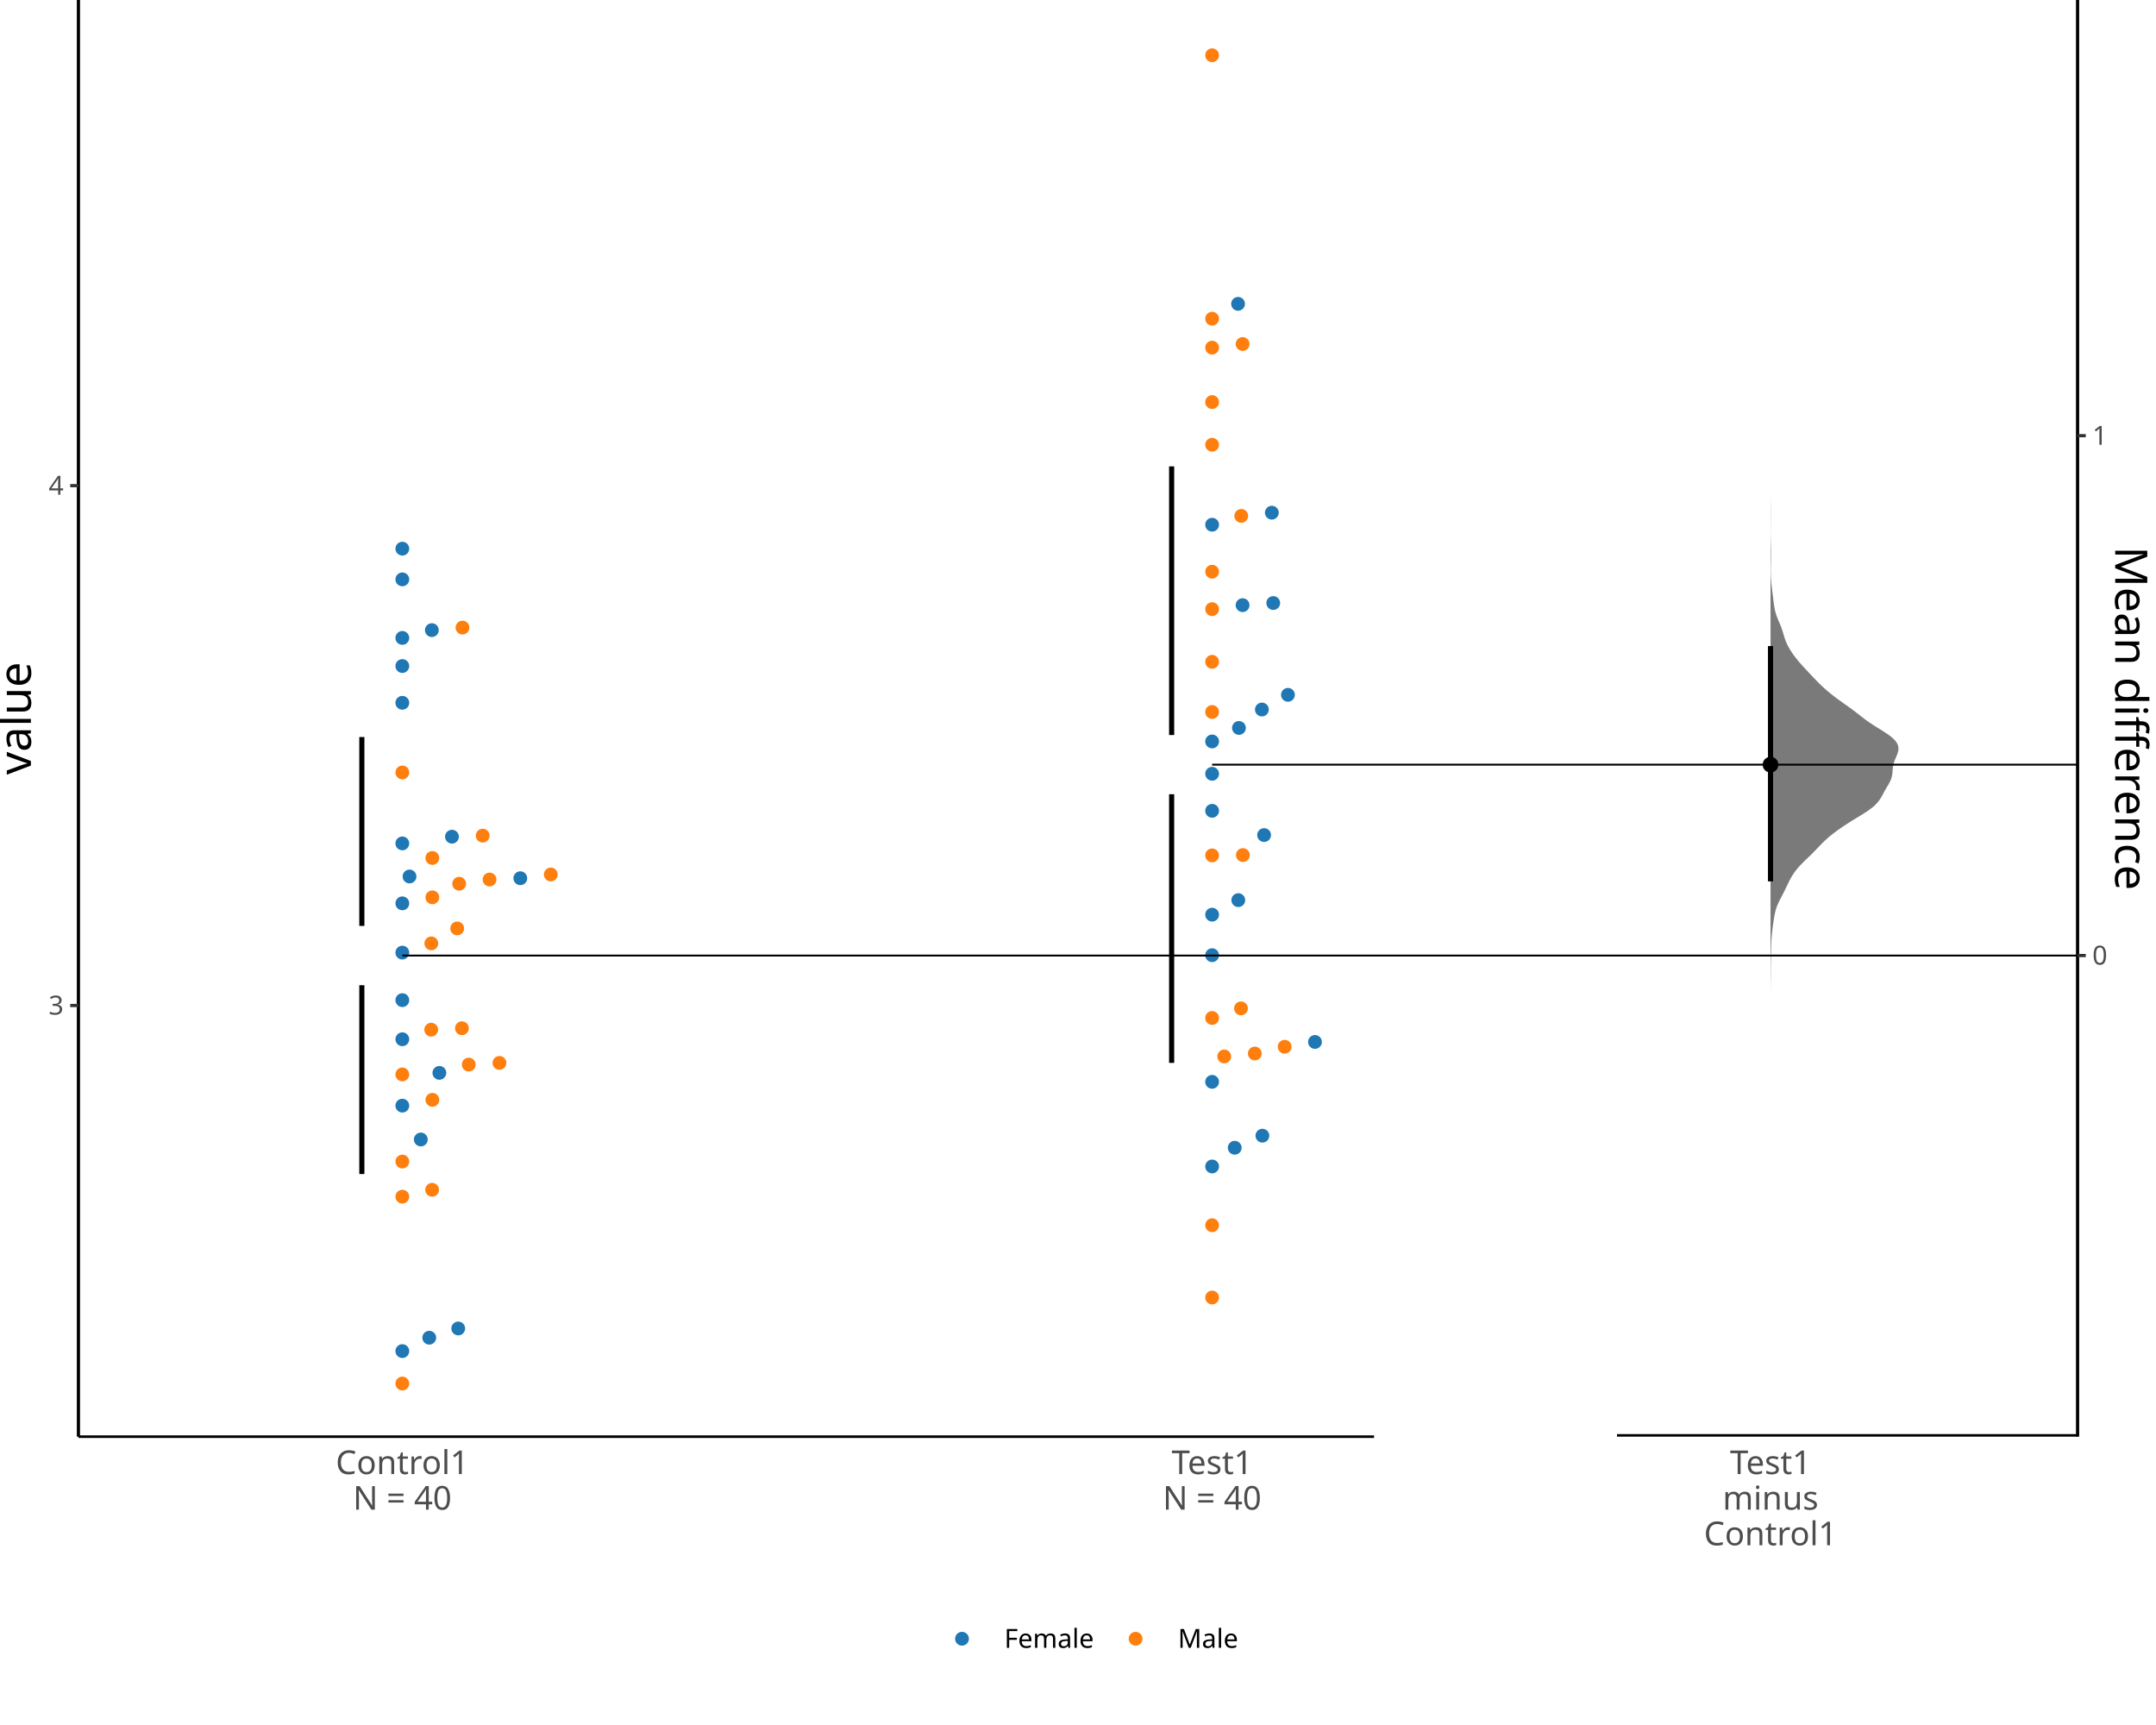
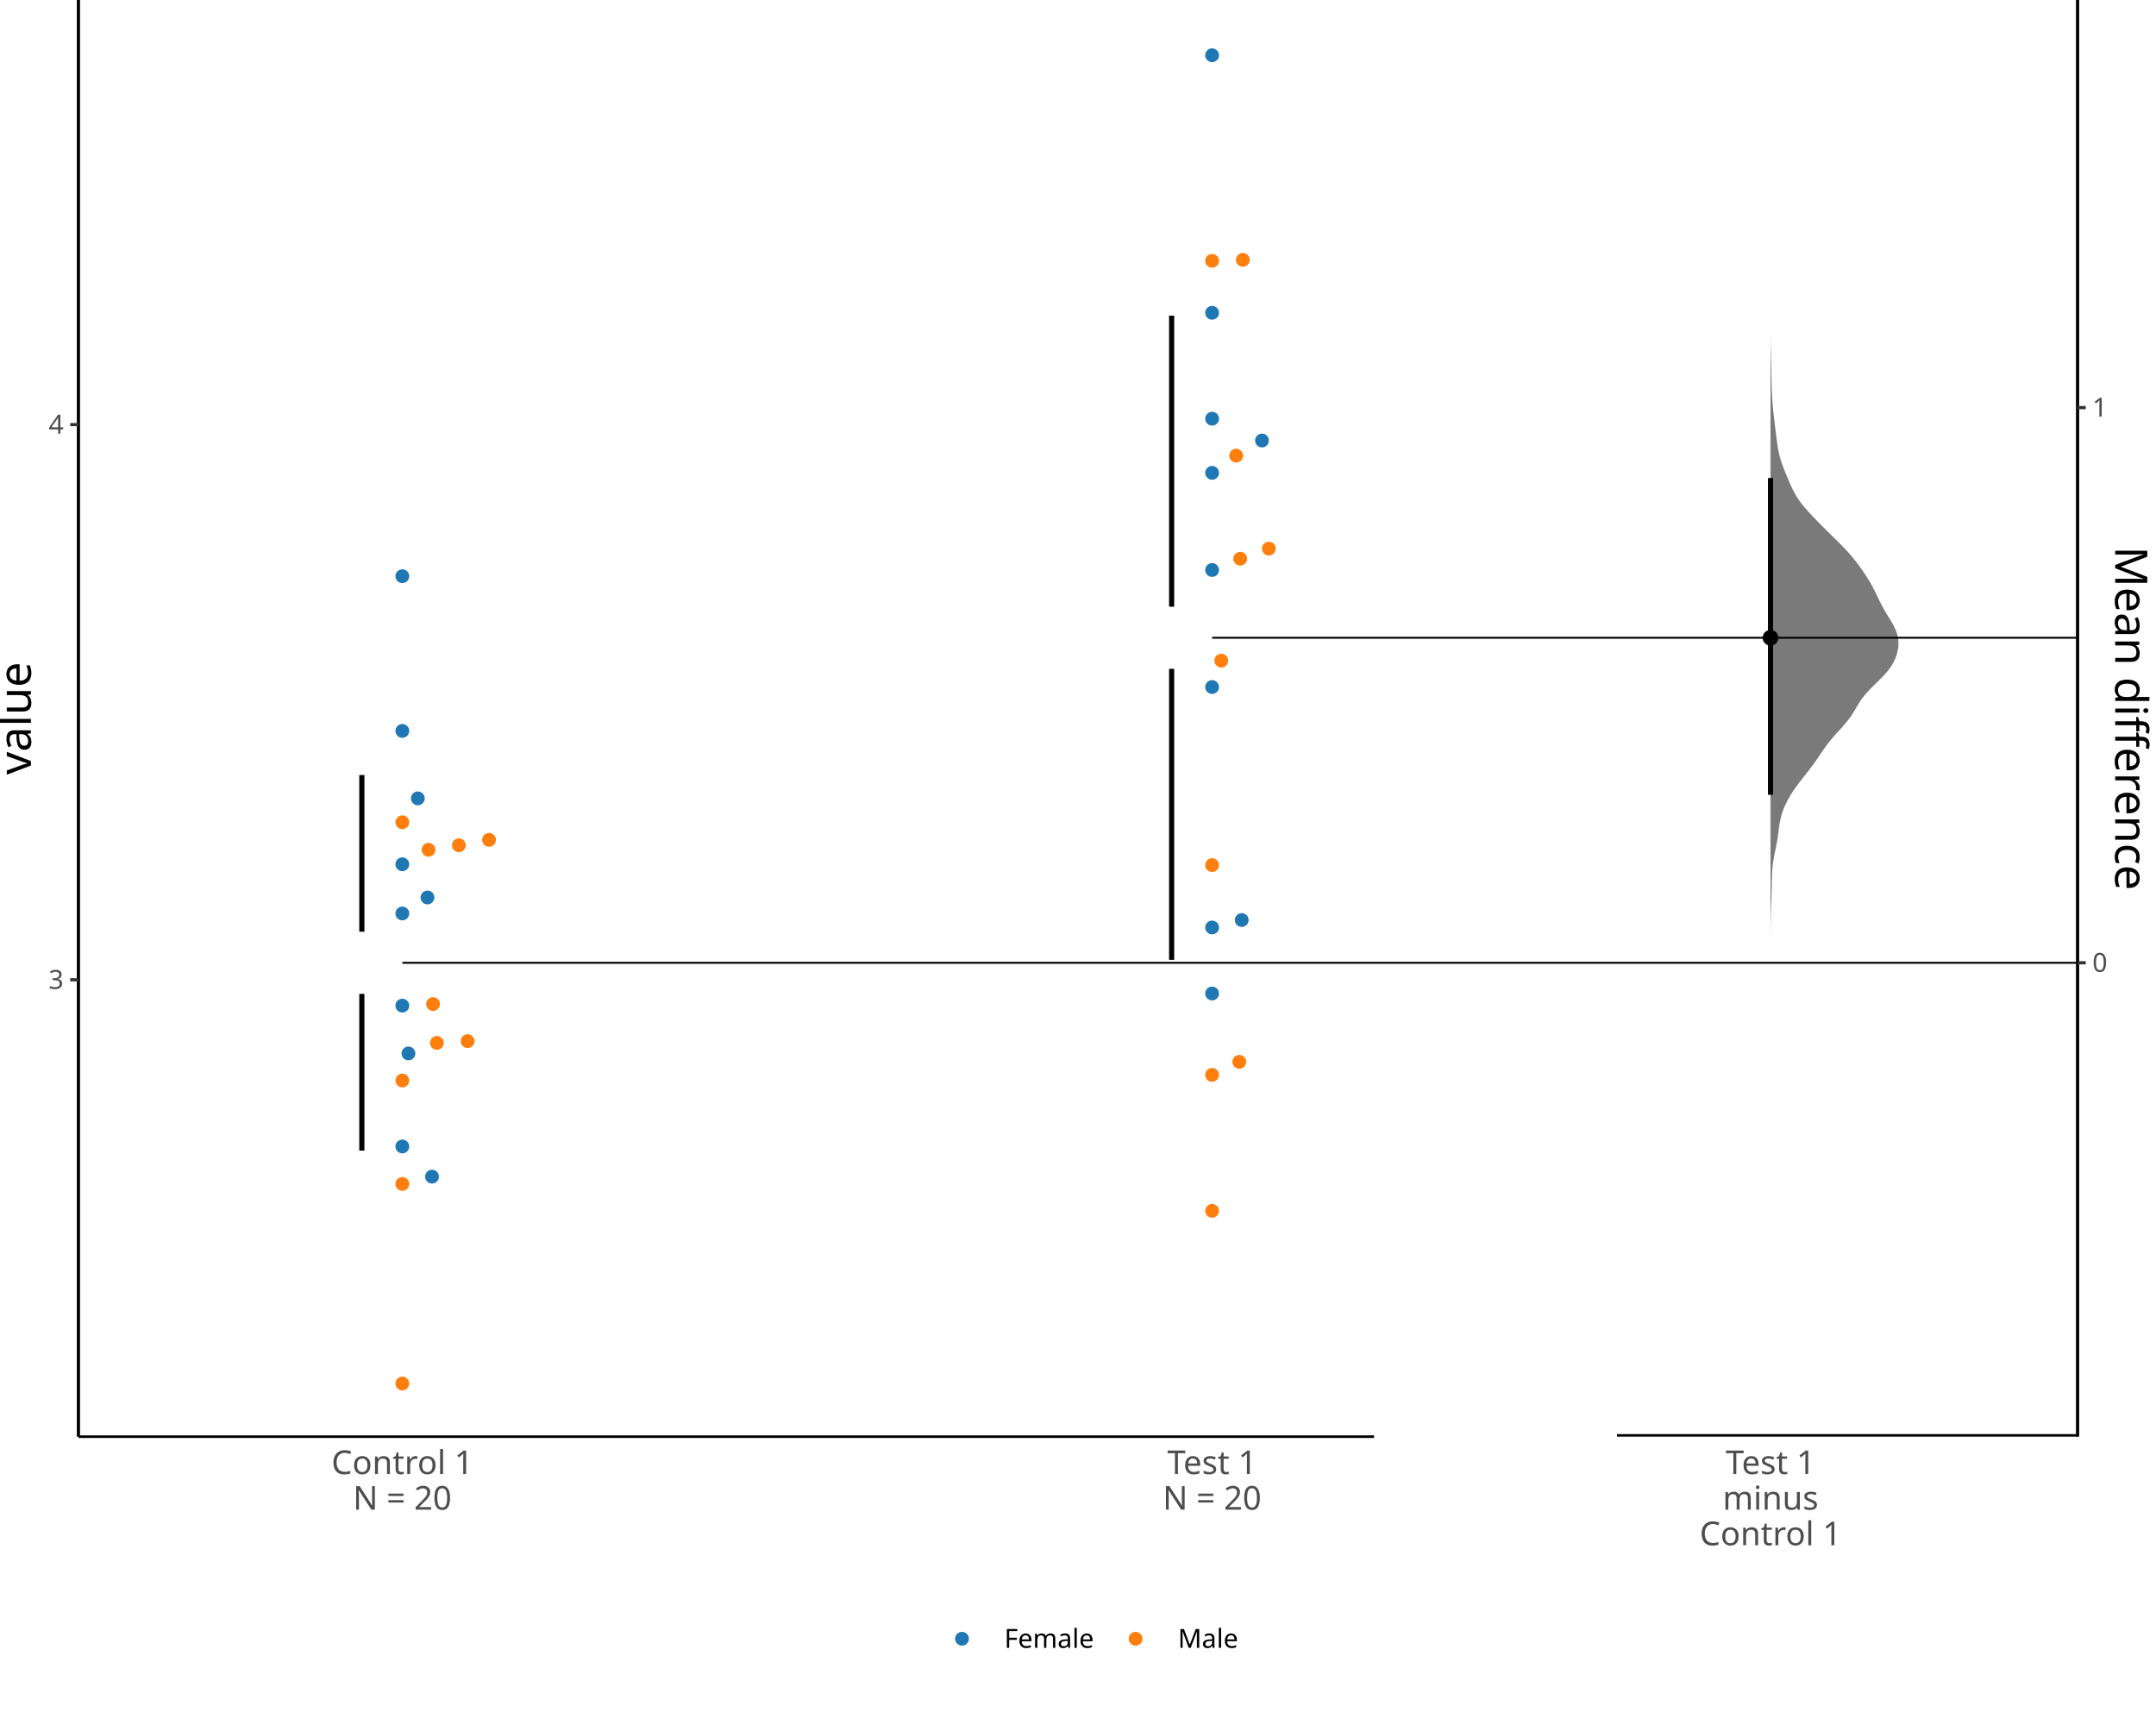
<svg xmlns="http://www.w3.org/2000/svg" class="svglite" data-engine-version="2.0" width="720.00pt" height="576.00pt" viewBox="0 0 720.00 576.00">
  <defs>
    <style type="text/css">
    .svglite line, .svglite polyline, .svglite polygon, .svglite path, .svglite rect, .svglite circle {
      fill: none;
      stroke: #000000;
      stroke-linecap: round;
      stroke-linejoin: round;
      stroke-miterlimit: 10.00;
    }
  </style>
  </defs>
  <rect width="100%" height="100%" style="stroke: none; fill: #FFFFFF;" />
  <defs>
    <clipPath id="cpMC4wMHw3MjAuMDB8MC4wMHw1NzYuMDA=">
      <rect x="0.00" y="0.00" width="720.00" height="576.00" />
    </clipPath>
  </defs>
  <g clip-path="url(#cpMC4wMHw3MjAuMDB8MC4wMHw1NzYuMDA=)">
</g>
  <defs>
    <clipPath id="cpMC4wMHw3MjAuMDB8MC4wMHw1MTguNDA=">
      <rect x="0.00" y="0.00" width="720.00" height="518.40" />
    </clipPath>
  </defs>
  <g clip-path="url(#cpMC4wMHw3MjAuMDB8MC4wMHw1MTguNDA=)">
</g>
  <g clip-path="url(#cpMC4wMHw3MjAuMDB8MC4wMHw1NzYuMDA=)">
</g>
  <defs>
    <clipPath id="cpMC4wMHw1NDAuMDB8MC4wMHw1MTguNDA=">
      <rect x="0.00" y="0.00" width="540.00" height="518.40" />
    </clipPath>
  </defs>
  <g clip-path="url(#cpMC4wMHw1NDAuMDB8MC4wMHw1MTguNDA=)">
    <rect x="-0" y="-0" width="540.00" height="518.40" style="stroke-width: 1.07; stroke: #FFFFFF; fill: #FFFFFF;" />
  </g>
  <g clip-path="url(#cpMC4wMHw3MjAuMDB8MC4wMHw1NzYuMDA=)">
    <rect x="26.19" y="-0" width="513.81" height="479.72" style="stroke-width: 1.07; stroke: none; fill: #FFFFFF;" />
-     <circle cx="153.34" cy="295.09" r="1.95" style="stroke-width: 0.71; stroke: #FF7F0E; fill: #FF7F0E;" />
-     <circle cx="144.38" cy="286.49" r="1.95" style="stroke-width: 0.71; stroke: #FF7F0E; fill: #FF7F0E;" />
-     <circle cx="154.26" cy="343.34" r="1.95" style="stroke-width: 0.71; stroke: #FF7F0E; fill: #FF7F0E;" />
-     <circle cx="144.40" cy="367.24" r="1.95" style="stroke-width: 0.71; stroke: #FF7F0E; fill: #FF7F0E;" />
-     <circle cx="163.49" cy="293.68" r="1.95" style="stroke-width: 0.71; stroke: #FF7F0E; fill: #FF7F0E;" />
+     <circle cx="143.11" cy="283.75" r="1.95" style="stroke-width: 0.71; stroke: #FF7F0E; fill: #FF7F0E;" />
+     <circle cx="134.36" cy="274.56" r="1.95" style="stroke-width: 0.71; stroke: #FF7F0E; fill: #FF7F0E;" />
+     <circle cx="144.62" cy="335.27" r="1.95" style="stroke-width: 0.71; stroke: #FF7F0E; fill: #FF7F0E;" />
+     <circle cx="134.36" cy="360.80" r="1.95" style="stroke-width: 0.71; stroke: #FF7F0E; fill: #FF7F0E;" />
+     <circle cx="153.24" cy="282.24" r="1.95" style="stroke-width: 0.71; stroke: #FF7F0E; fill: #FF7F0E;" />
    <circle cx="134.36" cy="461.98" r="1.95" style="stroke-width: 0.71; stroke: #FF7F0E; fill: #FF7F0E;" />
-     <circle cx="183.94" cy="292.00" r="1.95" style="stroke-width: 0.71; stroke: #FF7F0E; fill: #FF7F0E;" />
-     <circle cx="166.79" cy="354.92" r="1.95" style="stroke-width: 0.71; stroke: #FF7F0E; fill: #FF7F0E;" />
-     <circle cx="156.53" cy="355.48" r="1.95" style="stroke-width: 0.71; stroke: #FF7F0E; fill: #FF7F0E;" />
-     <circle cx="134.36" cy="399.58" r="1.95" style="stroke-width: 0.71; stroke: #FF7F0E; fill: #FF7F0E;" />
-     <circle cx="144.00" cy="343.82" r="1.95" style="stroke-width: 0.71; stroke: #FF7F0E; fill: #FF7F0E;" />
-     <circle cx="154.45" cy="209.56" r="1.95" style="stroke-width: 0.71; stroke: #FF7F0E; fill: #FF7F0E;" />
-     <circle cx="152.68" cy="310.01" r="1.95" style="stroke-width: 0.71; stroke: #FF7F0E; fill: #FF7F0E;" />
-     <circle cx="144.39" cy="299.63" r="1.95" style="stroke-width: 0.71; stroke: #FF7F0E; fill: #FF7F0E;" />
-     <circle cx="134.36" cy="387.86" r="1.95" style="stroke-width: 0.71; stroke: #FF7F0E; fill: #FF7F0E;" />
-     <circle cx="161.20" cy="279.03" r="1.95" style="stroke-width: 0.71; stroke: #FF7F0E; fill: #FF7F0E;" />
-     <circle cx="144.31" cy="397.29" r="1.95" style="stroke-width: 0.71; stroke: #FF7F0E; fill: #FF7F0E;" />
-     <circle cx="134.36" cy="358.77" r="1.95" style="stroke-width: 0.71; stroke: #FF7F0E; fill: #FF7F0E;" />
-     <circle cx="134.36" cy="257.93" r="1.95" style="stroke-width: 0.71; stroke: #FF7F0E; fill: #FF7F0E;" />
-     <circle cx="144.04" cy="315.01" r="1.95" style="stroke-width: 0.71; stroke: #FF7F0E; fill: #FF7F0E;" />
-     <circle cx="134.36" cy="281.62" r="1.95" style="stroke-width: 0.71; stroke: #1F77B4; fill: #1F77B4;" />
-     <circle cx="134.36" cy="234.67" r="1.95" style="stroke-width: 0.71; stroke: #1F77B4; fill: #1F77B4;" />
-     <circle cx="140.53" cy="380.49" r="1.95" style="stroke-width: 0.71; stroke: #1F77B4; fill: #1F77B4;" />
-     <circle cx="153.03" cy="443.59" r="1.95" style="stroke-width: 0.71; stroke: #1F77B4; fill: #1F77B4;" />
-     <circle cx="143.35" cy="446.68" r="1.95" style="stroke-width: 0.71; stroke: #1F77B4; fill: #1F77B4;" />
-     <circle cx="144.22" cy="210.41" r="1.95" style="stroke-width: 0.71; stroke: #1F77B4; fill: #1F77B4;" />
-     <circle cx="134.36" cy="369.19" r="1.95" style="stroke-width: 0.71; stroke: #1F77B4; fill: #1F77B4;" />
-     <circle cx="136.76" cy="292.67" r="1.95" style="stroke-width: 0.71; stroke: #1F77B4; fill: #1F77B4;" />
-     <circle cx="173.76" cy="293.25" r="1.95" style="stroke-width: 0.71; stroke: #1F77B4; fill: #1F77B4;" />
-     <circle cx="134.36" cy="347.02" r="1.95" style="stroke-width: 0.71; stroke: #1F77B4; fill: #1F77B4;" />
-     <circle cx="150.93" cy="279.38" r="1.95" style="stroke-width: 0.71; stroke: #1F77B4; fill: #1F77B4;" />
-     <circle cx="134.36" cy="183.21" r="1.95" style="stroke-width: 0.71; stroke: #1F77B4; fill: #1F77B4;" />
-     <circle cx="134.36" cy="193.46" r="1.95" style="stroke-width: 0.71; stroke: #1F77B4; fill: #1F77B4;" />
-     <circle cx="134.36" cy="222.40" r="1.95" style="stroke-width: 0.71; stroke: #1F77B4; fill: #1F77B4;" />
-     <circle cx="134.36" cy="318.09" r="1.95" style="stroke-width: 0.71; stroke: #1F77B4; fill: #1F77B4;" />
-     <circle cx="134.36" cy="301.64" r="1.95" style="stroke-width: 0.71; stroke: #1F77B4; fill: #1F77B4;" />
-     <circle cx="146.73" cy="358.25" r="1.95" style="stroke-width: 0.71; stroke: #1F77B4; fill: #1F77B4;" />
-     <circle cx="134.36" cy="451.15" r="1.95" style="stroke-width: 0.71; stroke: #1F77B4; fill: #1F77B4;" />
-     <circle cx="134.36" cy="213.01" r="1.95" style="stroke-width: 0.71; stroke: #1F77B4; fill: #1F77B4;" />
-     <circle cx="134.36" cy="333.96" r="1.95" style="stroke-width: 0.71; stroke: #1F77B4; fill: #1F77B4;" />
-     <circle cx="414.97" cy="114.87" r="1.95" style="stroke-width: 0.71; stroke: #FF7F0E; fill: #FF7F0E;" />
-     <circle cx="404.79" cy="134.26" r="1.95" style="stroke-width: 0.71; stroke: #FF7F0E; fill: #FF7F0E;" />
-     <circle cx="404.79" cy="220.99" r="1.95" style="stroke-width: 0.71; stroke: #FF7F0E; fill: #FF7F0E;" />
-     <circle cx="404.79" cy="116.08" r="1.95" style="stroke-width: 0.71; stroke: #FF7F0E; fill: #FF7F0E;" />
-     <circle cx="415.06" cy="285.52" r="1.95" style="stroke-width: 0.71; stroke: #FF7F0E; fill: #FF7F0E;" />
-     <circle cx="429.02" cy="349.53" r="1.95" style="stroke-width: 0.71; stroke: #FF7F0E; fill: #FF7F0E;" />
-     <circle cx="404.79" cy="409.12" r="1.95" style="stroke-width: 0.71; stroke: #FF7F0E; fill: #FF7F0E;" />
-     <circle cx="404.79" cy="148.51" r="1.95" style="stroke-width: 0.71; stroke: #FF7F0E; fill: #FF7F0E;" />
-     <circle cx="404.79" cy="433.26" r="1.95" style="stroke-width: 0.71; stroke: #FF7F0E; fill: #FF7F0E;" />
-     <circle cx="408.84" cy="352.76" r="1.95" style="stroke-width: 0.71; stroke: #FF7F0E; fill: #FF7F0E;" />
-     <circle cx="404.79" cy="106.42" r="1.95" style="stroke-width: 0.71; stroke: #FF7F0E; fill: #FF7F0E;" />
-     <circle cx="414.52" cy="172.26" r="1.95" style="stroke-width: 0.71; stroke: #FF7F0E; fill: #FF7F0E;" />
-     <circle cx="404.79" cy="203.40" r="1.95" style="stroke-width: 0.71; stroke: #FF7F0E; fill: #FF7F0E;" />
-     <circle cx="419.05" cy="351.78" r="1.95" style="stroke-width: 0.71; stroke: #FF7F0E; fill: #FF7F0E;" />
-     <circle cx="404.79" cy="18.45" r="1.95" style="stroke-width: 0.71; stroke: #FF7F0E; fill: #FF7F0E;" />
-     <circle cx="404.79" cy="339.91" r="1.95" style="stroke-width: 0.71; stroke: #FF7F0E; fill: #FF7F0E;" />
-     <circle cx="414.43" cy="336.71" r="1.95" style="stroke-width: 0.71; stroke: #FF7F0E; fill: #FF7F0E;" />
-     <circle cx="404.79" cy="190.90" r="1.95" style="stroke-width: 0.71; stroke: #FF7F0E; fill: #FF7F0E;" />
-     <circle cx="404.79" cy="237.74" r="1.95" style="stroke-width: 0.71; stroke: #FF7F0E; fill: #FF7F0E;" />
-     <circle cx="404.79" cy="285.63" r="1.95" style="stroke-width: 0.71; stroke: #FF7F0E; fill: #FF7F0E;" />
-     <circle cx="439.14" cy="347.92" r="1.95" style="stroke-width: 0.71; stroke: #1F77B4; fill: #1F77B4;" />
-     <circle cx="404.79" cy="361.24" r="1.95" style="stroke-width: 0.71; stroke: #1F77B4; fill: #1F77B4;" />
-     <circle cx="413.53" cy="300.57" r="1.95" style="stroke-width: 0.71; stroke: #1F77B4; fill: #1F77B4;" />
-     <circle cx="421.58" cy="379.22" r="1.95" style="stroke-width: 0.71; stroke: #1F77B4; fill: #1F77B4;" />
-     <circle cx="404.79" cy="247.58" r="1.95" style="stroke-width: 0.71; stroke: #1F77B4; fill: #1F77B4;" />
-     <circle cx="414.96" cy="202.07" r="1.95" style="stroke-width: 0.71; stroke: #1F77B4; fill: #1F77B4;" />
-     <circle cx="412.34" cy="383.25" r="1.95" style="stroke-width: 0.71; stroke: #1F77B4; fill: #1F77B4;" />
-     <circle cx="404.79" cy="175.21" r="1.95" style="stroke-width: 0.71; stroke: #1F77B4; fill: #1F77B4;" />
-     <circle cx="424.73" cy="171.19" r="1.95" style="stroke-width: 0.71; stroke: #1F77B4; fill: #1F77B4;" />
-     <circle cx="421.41" cy="236.92" r="1.95" style="stroke-width: 0.71; stroke: #1F77B4; fill: #1F77B4;" />
-     <circle cx="404.79" cy="389.50" r="1.95" style="stroke-width: 0.71; stroke: #1F77B4; fill: #1F77B4;" />
-     <circle cx="425.20" cy="201.36" r="1.95" style="stroke-width: 0.71; stroke: #1F77B4; fill: #1F77B4;" />
-     <circle cx="430.11" cy="232.01" r="1.95" style="stroke-width: 0.71; stroke: #1F77B4; fill: #1F77B4;" />
-     <circle cx="404.79" cy="318.95" r="1.95" style="stroke-width: 0.71; stroke: #1F77B4; fill: #1F77B4;" />
-     <circle cx="404.79" cy="258.38" r="1.95" style="stroke-width: 0.71; stroke: #1F77B4; fill: #1F77B4;" />
-     <circle cx="404.79" cy="270.74" r="1.95" style="stroke-width: 0.71; stroke: #1F77B4; fill: #1F77B4;" />
-     <circle cx="413.45" cy="101.46" r="1.95" style="stroke-width: 0.71; stroke: #1F77B4; fill: #1F77B4;" />
-     <circle cx="422.15" cy="278.84" r="1.95" style="stroke-width: 0.71; stroke: #1F77B4; fill: #1F77B4;" />
-     <circle cx="413.75" cy="243.07" r="1.95" style="stroke-width: 0.71; stroke: #1F77B4; fill: #1F77B4;" />
-     <circle cx="404.79" cy="305.42" r="1.95" style="stroke-width: 0.71; stroke: #1F77B4; fill: #1F77B4;" />
-     <line x1="134.36" y1="319.07" x2="540.00" y2="319.07" style="stroke-width: 0.64; stroke-linecap: butt;" />
-     <line x1="404.79" y1="255.33" x2="540.00" y2="255.33" style="stroke-width: 0.64; stroke-linecap: butt;" />
-     <line x1="120.84" y1="329.82" x2="120.84" y2="391.17" style="stroke-width: 1.71; stroke-linecap: square;" />
-     <line x1="391.27" y1="266.07" x2="391.27" y2="354.06" style="stroke-width: 1.71; stroke-linecap: square;" />
-     <line x1="120.84" y1="308.32" x2="120.84" y2="246.97" style="stroke-width: 1.71; stroke-linecap: square;" />
-     <line x1="391.27" y1="244.58" x2="391.27" y2="156.59" style="stroke-width: 1.71; stroke-linecap: square;" />
+     <circle cx="163.32" cy="280.44" r="1.95" style="stroke-width: 0.71; stroke: #FF7F0E; fill: #FF7F0E;" />
+     <circle cx="156.16" cy="347.65" r="1.95" style="stroke-width: 0.71; stroke: #FF7F0E; fill: #FF7F0E;" />
+     <circle cx="145.90" cy="348.24" r="1.95" style="stroke-width: 0.71; stroke: #FF7F0E; fill: #FF7F0E;" />
+     <circle cx="134.36" cy="395.34" r="1.95" style="stroke-width: 0.71; stroke: #FF7F0E; fill: #FF7F0E;" />
+     <circle cx="134.36" cy="335.79" r="1.95" style="stroke-width: 0.71; stroke: #1F77B4; fill: #1F77B4;" />
+     <circle cx="134.36" cy="192.40" r="1.95" style="stroke-width: 0.71; stroke: #1F77B4; fill: #1F77B4;" />
+     <circle cx="142.75" cy="299.68" r="1.95" style="stroke-width: 0.71; stroke: #1F77B4; fill: #1F77B4;" />
+     <circle cx="134.36" cy="288.59" r="1.95" style="stroke-width: 0.71; stroke: #1F77B4; fill: #1F77B4;" />
+     <circle cx="134.36" cy="382.82" r="1.95" style="stroke-width: 0.71; stroke: #1F77B4; fill: #1F77B4;" />
+     <circle cx="139.54" cy="266.59" r="1.95" style="stroke-width: 0.71; stroke: #1F77B4; fill: #1F77B4;" />
+     <circle cx="144.27" cy="392.89" r="1.95" style="stroke-width: 0.71; stroke: #1F77B4; fill: #1F77B4;" />
+     <circle cx="136.40" cy="351.76" r="1.95" style="stroke-width: 0.71; stroke: #1F77B4; fill: #1F77B4;" />
+     <circle cx="134.36" cy="244.06" r="1.95" style="stroke-width: 0.71; stroke: #1F77B4; fill: #1F77B4;" />
+     <circle cx="134.36" cy="305.02" r="1.95" style="stroke-width: 0.71; stroke: #1F77B4; fill: #1F77B4;" />
+     <circle cx="407.86" cy="220.61" r="1.95" style="stroke-width: 0.71; stroke: #FF7F0E; fill: #FF7F0E;" />
+     <circle cx="404.79" cy="358.92" r="1.95" style="stroke-width: 0.71; stroke: #FF7F0E; fill: #FF7F0E;" />
+     <circle cx="423.73" cy="183.19" r="1.95" style="stroke-width: 0.71; stroke: #FF7F0E; fill: #FF7F0E;" />
+     <circle cx="404.79" cy="87.09" r="1.95" style="stroke-width: 0.71; stroke: #FF7F0E; fill: #FF7F0E;" />
+     <circle cx="404.79" cy="288.87" r="1.95" style="stroke-width: 0.71; stroke: #FF7F0E; fill: #FF7F0E;" />
+     <circle cx="404.79" cy="404.32" r="1.95" style="stroke-width: 0.71; stroke: #FF7F0E; fill: #FF7F0E;" />
+     <circle cx="412.83" cy="152.15" r="1.95" style="stroke-width: 0.71; stroke: #FF7F0E; fill: #FF7F0E;" />
+     <circle cx="415.06" cy="86.77" r="1.95" style="stroke-width: 0.71; stroke: #FF7F0E; fill: #FF7F0E;" />
+     <circle cx="414.17" cy="186.56" r="1.95" style="stroke-width: 0.71; stroke: #FF7F0E; fill: #FF7F0E;" />
+     <circle cx="413.85" cy="354.57" r="1.95" style="stroke-width: 0.71; stroke: #FF7F0E; fill: #FF7F0E;" />
+     <circle cx="404.79" cy="229.41" r="1.95" style="stroke-width: 0.71; stroke: #1F77B4; fill: #1F77B4;" />
+     <circle cx="414.68" cy="307.21" r="1.95" style="stroke-width: 0.71; stroke: #1F77B4; fill: #1F77B4;" />
+     <circle cx="404.79" cy="331.74" r="1.95" style="stroke-width: 0.71; stroke: #1F77B4; fill: #1F77B4;" />
+     <circle cx="404.79" cy="18.45" r="1.95" style="stroke-width: 0.71; stroke: #1F77B4; fill: #1F77B4;" />
+     <circle cx="404.79" cy="104.45" r="1.95" style="stroke-width: 0.71; stroke: #1F77B4; fill: #1F77B4;" />
+     <circle cx="421.44" cy="147.10" r="1.95" style="stroke-width: 0.71; stroke: #1F77B4; fill: #1F77B4;" />
+     <circle cx="404.79" cy="157.89" r="1.95" style="stroke-width: 0.71; stroke: #1F77B4; fill: #1F77B4;" />
+     <circle cx="404.79" cy="309.70" r="1.95" style="stroke-width: 0.71; stroke: #1F77B4; fill: #1F77B4;" />
+     <circle cx="404.79" cy="190.33" r="1.95" style="stroke-width: 0.71; stroke: #1F77B4; fill: #1F77B4;" />
+     <circle cx="404.79" cy="139.81" r="1.95" style="stroke-width: 0.71; stroke: #1F77B4; fill: #1F77B4;" />
+     <line x1="134.36" y1="321.49" x2="540.00" y2="321.49" style="stroke-width: 0.64; stroke-linecap: butt;" />
+     <line x1="404.79" y1="212.96" x2="540.00" y2="212.96" style="stroke-width: 0.64; stroke-linecap: butt;" />
+     <line x1="120.84" y1="332.73" x2="120.84" y2="383.33" style="stroke-width: 1.71; stroke-linecap: square;" />
+     <line x1="391.27" y1="224.19" x2="391.27" y2="319.66" style="stroke-width: 1.71; stroke-linecap: square;" />
+     <line x1="120.84" y1="310.26" x2="120.84" y2="259.65" style="stroke-width: 1.71; stroke-linecap: square;" />
+     <line x1="391.27" y1="201.72" x2="391.27" y2="106.26" style="stroke-width: 1.71; stroke-linecap: square;" />
    <line x1="26.19" y1="479.72" x2="458.87" y2="479.72" style="stroke-width: 0.85; stroke-linecap: butt;" />
    <polyline points="26.19,479.72 26.19,0.00 " style="stroke-width: 1.07; stroke-linecap: butt;" />
-     <text x="21.26" y="338.78" text-anchor="end" style="font-size: 8.80px; fill: #4D4D4D; font-family: sans;" textLength="4.89px" lengthAdjust="spacingAndGlyphs">3</text>
-     <text x="21.26" y="165.19" text-anchor="end" style="font-size: 8.80px; fill: #4D4D4D; font-family: sans;" textLength="4.89px" lengthAdjust="spacingAndGlyphs">4</text>
-     <polyline points="23.45,335.75 26.19,335.75 " style="stroke-width: 1.07; stroke: #333333; stroke-linecap: butt;" />
-     <polyline points="23.45,162.16 26.19,162.16 " style="stroke-width: 1.07; stroke: #333333; stroke-linecap: butt;" />
-     <text x="134.36" y="492.22" text-anchor="middle" style="font-size: 11.00px; fill: #4D4D4D; font-family: sans;" textLength="41.58px" lengthAdjust="spacingAndGlyphs">Control1</text>
-     <text x="134.36" y="504.10" text-anchor="middle" style="font-size: 11.00px; fill: #4D4D4D; font-family: sans;" textLength="32.72px" lengthAdjust="spacingAndGlyphs">N = 40</text>
-     <text x="404.79" y="492.22" text-anchor="middle" style="font-size: 11.00px; fill: #4D4D4D; font-family: sans;" textLength="27.52px" lengthAdjust="spacingAndGlyphs">Test1</text>
-     <text x="404.79" y="504.10" text-anchor="middle" style="font-size: 11.00px; fill: #4D4D4D; font-family: sans;" textLength="32.72px" lengthAdjust="spacingAndGlyphs">N = 40</text>
+     <text x="21.26" y="330.20" text-anchor="end" style="font-size: 8.80px; fill: #4D4D4D; font-family: sans;" textLength="4.89px" lengthAdjust="spacingAndGlyphs">3</text>
+     <text x="21.26" y="144.81" text-anchor="end" style="font-size: 8.80px; fill: #4D4D4D; font-family: sans;" textLength="4.89px" lengthAdjust="spacingAndGlyphs">4</text>
+     <polyline points="23.45,327.17 26.19,327.17 " style="stroke-width: 1.07; stroke: #333333; stroke-linecap: butt;" />
+     <polyline points="23.45,141.78 26.19,141.78 " style="stroke-width: 1.07; stroke: #333333; stroke-linecap: butt;" />
+     <text x="134.36" y="492.22" text-anchor="middle" style="font-size: 11.00px; fill: #4D4D4D; font-family: sans;" textLength="44.64px" lengthAdjust="spacingAndGlyphs">Control 1</text>
+     <text x="134.36" y="504.10" text-anchor="middle" style="font-size: 11.00px; fill: #4D4D4D; font-family: sans;" textLength="32.72px" lengthAdjust="spacingAndGlyphs">N = 20</text>
+     <text x="404.79" y="492.22" text-anchor="middle" style="font-size: 11.00px; fill: #4D4D4D; font-family: sans;" textLength="30.57px" lengthAdjust="spacingAndGlyphs">Test 1</text>
+     <text x="404.79" y="504.10" text-anchor="middle" style="font-size: 11.00px; fill: #4D4D4D; font-family: sans;" textLength="32.72px" lengthAdjust="spacingAndGlyphs">N = 20</text>
    <text transform="translate(10.32,239.86) rotate(-90)" text-anchor="middle" style="font-size: 15.00px; font-family: sans;" textLength="35.87px" lengthAdjust="spacingAndGlyphs">value</text>
  </g>
  <defs>
    <clipPath id="cpNTQwLjAwfDcyMC4wMHwwLjAwfDUxOC40MA==">
      <rect x="540.00" y="0.00" width="180.00" height="518.40" />
    </clipPath>
  </defs>
  <g clip-path="url(#cpNTQwLjAwfDcyMC4wMHwwLjAwfDUxOC40MA==)">
    <rect x="540.00" y="-0" width="180.00" height="518.40" style="stroke-width: 1.07; stroke: #FFFFFF; fill: #FFFFFF;" />
  </g>
  <g clip-path="url(#cpMC4wMHw3MjAuMDB8MC4wMHw1NzYuMDA=)">
</g>
  <defs>
    <clipPath id="cpNTQwLjAwfDY5My44MXwwLjAwfDQ3OS43Mg==">
      <rect x="540.00" y="0.00" width="153.81" height="479.72" />
    </clipPath>
  </defs>
  <g clip-path="url(#cpNTQwLjAwfDY5My44MXwwLjAwfDQ3OS43Mg==)">
    <rect x="540.00" y="-0" width="153.81" height="479.72" style="stroke-width: 1.07; stroke: none; fill: #FFFFFF;" />
-     <polygon points="591.27,334.79 591.27,334.45 591.27,334.12 591.27,333.78 591.27,333.44 591.27,333.10 591.27,332.77 591.27,332.43 591.28,332.09 591.28,331.75 591.28,331.42 591.28,331.08 591.28,330.74 591.28,330.40 591.29,330.07 591.29,329.73 591.29,329.39 591.30,329.05 591.30,328.72 591.30,328.38 591.31,328.04 591.31,327.70 591.31,327.37 591.32,327.03 591.32,326.69 591.33,326.35 591.33,326.02 591.33,325.68 591.33,325.34 591.34,325.00 591.34,324.66 591.34,324.33 591.34,323.99 591.35,323.65 591.35,323.31 591.35,322.98 591.36,322.64 591.36,322.30 591.36,321.96 591.37,321.63 591.37,321.29 591.38,320.95 591.38,320.61 591.39,320.28 591.39,319.94 591.40,319.60 591.41,319.26 591.41,318.93 591.42,318.59 591.42,318.25 591.43,317.91 591.44,317.58 591.44,317.24 591.45,316.90 591.46,316.56 591.47,316.23 591.48,315.89 591.49,315.55 591.50,315.21 591.52,314.88 591.53,314.54 591.55,314.20 591.57,313.86 591.59,313.53 591.61,313.19 591.64,312.85 591.67,312.51 591.70,312.18 591.73,311.84 591.76,311.50 591.80,311.16 591.84,310.83 591.88,310.49 591.92,310.15 591.96,309.81 592.01,309.48 592.05,309.14 592.10,308.80 592.15,308.46 592.20,308.12 592.25,307.79 592.30,307.45 592.35,307.11 592.40,306.77 592.46,306.44 592.51,306.10 592.58,305.76 592.64,305.42 592.71,305.09 592.78,304.75 592.86,304.41 592.95,304.07 593.04,303.74 593.15,303.40 593.26,303.06 593.38,302.72 593.51,302.39 593.65,302.05 593.80,301.71 593.95,301.37 594.11,301.04 594.28,300.70 594.45,300.36 594.63,300.02 594.80,299.69 594.98,299.35 595.15,299.01 595.33,298.67 595.50,298.34 595.67,298.00 595.84,297.66 596.01,297.32 596.17,296.99 596.33,296.65 596.49,296.31 596.65,295.97 596.82,295.64 596.98,295.30 597.14,294.96 597.31,294.62 597.48,294.29 597.65,293.95 597.83,293.61 598.01,293.27 598.20,292.94 598.40,292.60 598.61,292.26 598.83,291.92 599.05,291.58 599.29,291.25 599.53,290.91 599.79,290.57 600.06,290.23 600.34,289.90 600.64,289.56 600.94,289.22 601.25,288.88 601.58,288.55 601.91,288.21 602.24,287.87 602.59,287.53 602.94,287.20 603.29,286.86 603.64,286.52 603.99,286.18 604.34,285.85 604.68,285.51 605.02,285.17 605.36,284.83 605.70,284.50 606.03,284.16 606.35,283.82 606.68,283.48 607.00,283.15 607.32,282.81 607.64,282.47 607.97,282.13 608.30,281.80 608.63,281.46 608.98,281.12 609.33,280.78 609.69,280.45 610.06,280.11 610.44,279.77 610.83,279.43 611.24,279.10 611.66,278.76 612.08,278.42 612.52,278.08 612.97,277.75 613.43,277.41 613.91,277.07 614.39,276.73 614.87,276.40 615.37,276.06 615.88,275.72 616.39,275.38 616.91,275.04 617.44,274.71 617.97,274.37 618.51,274.03 619.06,273.69 619.61,273.36 620.16,273.02 620.71,272.68 621.26,272.34 621.81,272.01 622.35,271.67 622.87,271.33 623.39,270.99 623.89,270.66 624.36,270.32 624.82,269.98 625.25,269.64 625.66,269.31 626.04,268.97 626.39,268.63 626.71,268.29 627.01,267.96 627.29,267.62 627.54,267.28 627.78,266.94 627.99,266.61 628.19,266.27 628.39,265.93 628.57,265.59 628.76,265.26 628.94,264.92 629.12,264.58 629.30,264.24 629.49,263.91 629.69,263.57 629.89,263.23 630.09,262.89 630.29,262.56 630.49,262.22 630.69,261.88 630.88,261.54 631.05,261.21 631.22,260.87 631.37,260.53 631.51,260.19 631.63,259.85 631.73,259.52 631.81,259.18 631.88,258.84 631.93,258.50 631.97,258.17 632.00,257.83 632.03,257.49 632.05,257.15 632.08,256.82 632.11,256.48 632.15,256.14 632.20,255.80 632.27,255.47 632.35,255.13 632.44,254.79 632.55,254.45 632.66,254.12 632.79,253.78 632.93,253.44 633.07,253.10 633.22,252.77 633.36,252.43 633.50,252.09 633.63,251.75 633.74,251.42 633.84,251.08 633.92,250.74 633.97,250.40 634.00,250.07 633.99,249.73 633.95,249.39 633.88,249.05 633.77,248.72 633.63,248.38 633.44,248.04 633.21,247.70 632.95,247.37 632.65,247.03 632.31,246.69 631.94,246.35 631.54,246.02 631.11,245.68 630.64,245.34 630.16,245.00 629.66,244.67 629.14,244.33 628.60,243.99 628.06,243.65 627.52,243.31 626.98,242.98 626.44,242.64 625.90,242.30 625.38,241.96 624.87,241.63 624.37,241.29 623.88,240.95 623.40,240.61 622.94,240.28 622.49,239.94 622.05,239.60 621.61,239.26 621.18,238.93 620.75,238.59 620.32,238.25 619.88,237.91 619.44,237.58 619.00,237.24 618.54,236.90 618.09,236.56 617.62,236.23 617.15,235.89 616.68,235.55 616.20,235.21 615.73,234.88 615.25,234.54 614.78,234.20 614.31,233.86 613.84,233.53 613.38,233.19 612.93,232.85 612.49,232.51 612.05,232.18 611.63,231.84 611.21,231.50 610.80,231.16 610.39,230.83 610.00,230.49 609.61,230.15 609.24,229.81 608.87,229.48 608.50,229.14 608.15,228.80 607.80,228.46 607.45,228.13 607.11,227.79 606.78,227.45 606.45,227.11 606.13,226.77 605.80,226.44 605.48,226.10 605.16,225.76 604.85,225.42 604.53,225.09 604.21,224.75 603.90,224.41 603.58,224.07 603.26,223.74 602.95,223.40 602.64,223.06 602.32,222.72 602.01,222.39 601.71,222.05 601.41,221.71 601.11,221.37 600.82,221.04 600.54,220.70 600.26,220.36 599.98,220.02 599.72,219.69 599.46,219.35 599.20,219.01 598.96,218.67 598.72,218.34 598.49,218.00 598.26,217.66 598.04,217.32 597.83,216.99 597.62,216.65 597.43,216.31 597.24,215.97 597.06,215.64 596.89,215.30 596.73,214.96 596.58,214.62 596.43,214.29 596.30,213.95 596.18,213.61 596.06,213.27 595.95,212.94 595.85,212.60 595.74,212.26 595.64,211.92 595.55,211.59 595.45,211.25 595.34,210.91 595.24,210.57 595.12,210.23 595.01,209.90 594.89,209.56 594.76,209.22 594.62,208.88 594.49,208.55 594.35,208.21 594.20,207.87 594.06,207.53 593.91,207.20 593.77,206.86 593.63,206.52 593.50,206.18 593.37,205.85 593.25,205.51 593.14,205.17 593.03,204.83 592.93,204.50 592.84,204.16 592.76,203.82 592.69,203.48 592.62,203.15 592.56,202.81 592.50,202.47 592.45,202.13 592.40,201.80 592.36,201.46 592.32,201.12 592.28,200.78 592.23,200.45 592.19,200.11 592.15,199.77 592.11,199.43 592.07,199.10 592.03,198.76 591.98,198.42 591.94,198.08 591.90,197.75 591.85,197.41 591.81,197.07 591.77,196.73 591.73,196.40 591.68,196.06 591.65,195.72 591.61,195.38 591.57,195.04 591.54,194.71 591.51,194.37 591.48,194.03 591.46,193.69 591.43,193.36 591.41,193.02 591.40,192.68 591.38,192.34 591.37,192.01 591.36,191.67 591.36,191.33 591.35,190.99 591.35,190.66 591.35,190.32 591.35,189.98 591.35,189.64 591.36,189.31 591.36,188.97 591.37,188.63 591.37,188.29 591.38,187.96 591.39,187.62 591.39,187.28 591.40,186.94 591.40,186.61 591.41,186.27 591.41,185.93 591.41,185.59 591.41,185.26 591.41,184.92 591.41,184.58 591.41,184.24 591.40,183.91 591.40,183.57 591.39,183.23 591.39,182.89 591.38,182.56 591.37,182.22 591.36,181.88 591.36,181.54 591.35,181.21 591.34,180.87 591.33,180.53 591.32,180.19 591.32,179.86 591.31,179.52 591.31,179.18 591.30,178.84 591.30,178.50 591.30,178.17 591.29,177.83 591.29,177.49 591.29,177.15 591.29,176.82 591.29,176.48 591.30,176.14 591.30,175.80 591.30,175.47 591.30,175.13 591.31,174.79 591.31,174.45 591.31,174.12 591.31,173.78 591.32,173.44 591.32,173.10 591.32,172.77 591.32,172.43 591.32,172.09 591.32,171.75 591.32,171.42 591.32,171.08 591.32,170.74 591.32,170.40 591.32,170.07 591.31,169.73 591.31,169.39 591.31,169.05 591.30,168.72 591.30,168.38 591.30,168.04 591.29,167.70 591.29,167.37 591.29,167.03 591.28,166.69 591.28,166.35 591.28,166.02 591.28,165.68 591.28,165.34 591.28,165.00 591.27,164.67 591.27,164.33 591.27,163.99 591.27,163.65 591.27,163.32 591.27,162.98 591.27,162.64 591.27,162.30 " style="stroke-width: 0.75; stroke: none; fill: #595959; fill-opacity: 0.80;" />
-     <line x1="591.27" y1="293.45" x2="591.27" y2="216.58" style="stroke-width: 1.71; stroke-linecap: square;" />
-     <circle cx="591.27" cy="255.33" r="2.25" style="stroke-width: 0.75; fill: #000000;" />
-     <line x1="334.92" y1="319.07" x2="334.92" y2="319.07" style="stroke-width: 1.71; stroke-linecap: square;" />
-     <circle cx="334.92" cy="319.07" r="2.25" style="stroke-width: 0.75; fill: #000000;" />
-     <line x1="540.00" y1="255.33" x2="693.81" y2="255.33" style="stroke-width: 0.64; stroke-linecap: butt;" />
-     <line x1="540.00" y1="319.07" x2="693.81" y2="319.07" style="stroke-width: 0.64; stroke-linecap: butt;" />
+     <polygon points="591.27,315.12 591.27,314.71 591.27,314.31 591.27,313.90 591.27,313.49 591.27,313.09 591.28,312.68 591.28,312.27 591.28,311.87 591.28,311.46 591.28,311.05 591.29,310.65 591.29,310.24 591.29,309.83 591.30,309.43 591.30,309.02 591.31,308.61 591.32,308.21 591.32,307.80 591.33,307.39 591.34,306.99 591.35,306.58 591.36,306.17 591.37,305.77 591.38,305.36 591.40,304.95 591.41,304.55 591.42,304.14 591.44,303.73 591.45,303.33 591.46,302.92 591.48,302.51 591.49,302.11 591.51,301.70 591.52,301.29 591.54,300.89 591.55,300.48 591.56,300.07 591.58,299.67 591.59,299.26 591.60,298.85 591.61,298.45 591.62,298.04 591.63,297.63 591.64,297.23 591.65,296.82 591.66,296.41 591.67,296.01 591.68,295.60 591.68,295.19 591.69,294.79 591.70,294.38 591.71,293.97 591.72,293.57 591.73,293.16 591.74,292.75 591.75,292.35 591.77,291.94 591.79,291.53 591.81,291.13 591.84,290.72 591.87,290.31 591.90,289.91 591.94,289.50 591.98,289.09 592.03,288.69 592.08,288.28 592.14,287.87 592.20,287.47 592.26,287.06 592.33,286.65 592.40,286.25 592.48,285.84 592.56,285.43 592.64,285.03 592.72,284.62 592.80,284.21 592.89,283.81 592.97,283.40 593.05,282.99 593.13,282.59 593.21,282.18 593.29,281.77 593.37,281.37 593.44,280.96 593.51,280.55 593.58,280.15 593.64,279.74 593.70,279.33 593.76,278.93 593.81,278.52 593.87,278.11 593.92,277.71 593.97,277.30 594.03,276.89 594.08,276.49 594.14,276.08 594.19,275.67 594.26,275.27 594.32,274.86 594.40,274.45 594.47,274.05 594.56,273.64 594.65,273.23 594.75,272.83 594.86,272.42 594.97,272.01 595.10,271.61 595.23,271.20 595.37,270.79 595.52,270.39 595.68,269.98 595.85,269.57 596.03,269.17 596.21,268.76 596.41,268.35 596.61,267.95 596.81,267.54 597.03,267.13 597.25,266.73 597.48,266.32 597.72,265.91 597.96,265.51 598.21,265.10 598.47,264.69 598.73,264.29 599.01,263.88 599.28,263.47 599.57,263.07 599.86,262.66 600.15,262.25 600.45,261.85 600.76,261.44 601.07,261.03 601.38,260.63 601.70,260.22 602.02,259.81 602.34,259.41 602.66,259.00 602.98,258.59 603.30,258.19 603.62,257.78 603.94,257.37 604.26,256.97 604.57,256.56 604.88,256.15 605.18,255.75 605.48,255.34 605.78,254.93 606.07,254.53 606.36,254.12 606.64,253.71 606.92,253.31 607.20,252.90 607.48,252.49 607.75,252.09 608.02,251.68 608.30,251.27 608.58,250.87 608.85,250.46 609.14,250.05 609.43,249.65 609.72,249.24 610.02,248.83 610.33,248.43 610.64,248.02 610.96,247.61 611.29,247.21 611.63,246.80 611.98,246.39 612.33,245.99 612.68,245.58 613.04,245.17 613.41,244.77 613.77,244.36 614.14,243.95 614.51,243.55 614.88,243.14 615.24,242.73 615.60,242.33 615.95,241.92 616.29,241.51 616.63,241.11 616.96,240.70 617.28,240.29 617.58,239.89 617.88,239.48 618.16,239.07 618.44,238.67 618.70,238.26 618.96,237.85 619.21,237.45 619.46,237.04 619.70,236.63 619.94,236.23 620.18,235.82 620.42,235.41 620.67,235.01 620.93,234.60 621.19,234.19 621.46,233.79 621.75,233.38 622.05,232.97 622.36,232.57 622.69,232.16 623.03,231.75 623.38,231.35 623.75,230.94 624.13,230.53 624.52,230.13 624.92,229.72 625.32,229.31 625.73,228.91 626.15,228.50 626.56,228.09 626.98,227.69 627.39,227.28 627.80,226.87 628.20,226.47 628.60,226.06 628.99,225.65 629.36,225.25 629.73,224.84 630.08,224.43 630.41,224.03 630.73,223.62 631.04,223.21 631.33,222.81 631.60,222.40 631.86,221.99 632.10,221.59 632.32,221.18 632.53,220.77 632.72,220.37 632.90,219.96 633.06,219.55 633.21,219.15 633.34,218.74 633.47,218.33 633.58,217.93 633.67,217.52 633.76,217.11 633.83,216.71 633.89,216.30 633.94,215.89 633.97,215.49 633.99,215.08 634.00,214.67 633.99,214.27 633.96,213.86 633.92,213.45 633.86,213.05 633.79,212.64 633.70,212.23 633.59,211.83 633.47,211.42 633.33,211.01 633.17,210.61 633.00,210.20 632.82,209.79 632.62,209.39 632.41,208.98 632.20,208.57 631.97,208.17 631.73,207.76 631.49,207.35 631.25,206.95 631.00,206.54 630.75,206.13 630.50,205.73 630.25,205.32 630.00,204.91 629.76,204.51 629.52,204.10 629.28,203.69 629.05,203.29 628.83,202.88 628.61,202.47 628.39,202.07 628.18,201.66 627.98,201.25 627.77,200.85 627.58,200.44 627.38,200.03 627.18,199.63 626.99,199.22 626.79,198.81 626.60,198.41 626.40,198.00 626.20,197.59 625.99,197.19 625.79,196.78 625.57,196.37 625.36,195.97 625.14,195.56 624.91,195.15 624.68,194.75 624.45,194.34 624.21,193.93 623.96,193.53 623.71,193.12 623.45,192.71 623.19,192.31 622.93,191.90 622.66,191.49 622.38,191.09 622.10,190.68 621.82,190.27 621.54,189.87 621.25,189.46 620.95,189.05 620.65,188.65 620.35,188.24 620.04,187.83 619.73,187.43 619.41,187.02 619.08,186.61 618.75,186.21 618.41,185.80 618.07,185.39 617.71,184.99 617.35,184.58 616.98,184.17 616.61,183.77 616.23,183.36 615.84,182.95 615.44,182.55 615.05,182.14 614.64,181.73 614.24,181.33 613.83,180.92 613.42,180.51 613.01,180.11 612.59,179.70 612.18,179.29 611.77,178.89 611.35,178.48 610.94,178.07 610.53,177.67 610.12,177.26 609.71,176.85 609.31,176.45 608.90,176.04 608.50,175.63 608.10,175.23 607.69,174.82 607.30,174.41 606.90,174.01 606.50,173.60 606.11,173.19 605.72,172.79 605.33,172.38 604.94,171.97 604.56,171.57 604.19,171.16 603.82,170.76 603.46,170.35 603.10,169.94 602.75,169.54 602.41,169.13 602.08,168.72 601.76,168.32 601.44,167.91 601.14,167.50 600.85,167.10 600.57,166.69 600.30,166.28 600.04,165.88 599.79,165.47 599.55,165.06 599.32,164.66 599.10,164.25 598.89,163.84 598.68,163.44 598.48,163.03 598.29,162.62 598.10,162.22 597.92,161.81 597.74,161.40 597.56,161.00 597.38,160.59 597.21,160.18 597.04,159.78 596.87,159.37 596.70,158.96 596.53,158.56 596.37,158.15 596.20,157.74 596.04,157.34 595.88,156.93 595.72,156.52 595.56,156.12 595.41,155.71 595.26,155.30 595.12,154.90 594.98,154.49 594.85,154.08 594.72,153.68 594.59,153.27 594.48,152.86 594.36,152.46 594.26,152.05 594.16,151.64 594.07,151.24 593.98,150.83 593.89,150.42 593.82,150.02 593.74,149.61 593.67,149.20 593.61,148.80 593.55,148.39 593.49,147.98 593.43,147.58 593.37,147.17 593.32,146.76 593.27,146.36 593.22,145.95 593.17,145.54 593.12,145.14 593.07,144.73 593.02,144.32 592.97,143.92 592.92,143.51 592.87,143.10 592.82,142.70 592.77,142.29 592.72,141.88 592.67,141.48 592.63,141.07 592.58,140.66 592.53,140.26 592.48,139.85 592.43,139.44 592.39,139.04 592.34,138.63 592.29,138.22 592.25,137.82 592.21,137.41 592.16,137.00 592.12,136.60 592.08,136.19 592.04,135.78 592.01,135.38 591.97,134.97 591.94,134.56 591.91,134.16 591.88,133.75 591.85,133.34 591.82,132.94 591.80,132.53 591.77,132.12 591.75,131.72 591.73,131.31 591.71,130.90 591.69,130.50 591.68,130.09 591.66,129.68 591.65,129.28 591.64,128.87 591.63,128.46 591.62,128.06 591.61,127.65 591.60,127.24 591.59,126.84 591.59,126.43 591.58,126.02 591.57,125.62 591.56,125.21 591.56,124.80 591.55,124.40 591.54,123.99 591.53,123.58 591.53,123.18 591.52,122.77 591.51,122.36 591.50,121.96 591.49,121.55 591.48,121.14 591.47,120.74 591.46,120.33 591.44,119.92 591.43,119.52 591.42,119.11 591.41,118.70 591.40,118.30 591.39,117.89 591.38,117.48 591.37,117.08 591.36,116.67 591.35,116.26 591.34,115.86 591.33,115.45 591.32,115.04 591.31,114.64 591.31,114.23 591.30,113.82 591.30,113.42 591.29,113.01 591.29,112.60 591.29,112.20 591.28,111.79 591.28,111.38 591.28,110.98 591.28,110.57 591.28,110.16 591.27,109.76 591.27,109.35 591.27,108.94 591.27,108.54 591.27,108.13 591.27,107.72 591.27,107.32 " style="stroke-width: 0.75; stroke: none; fill: #595959; fill-opacity: 0.80;" />
+     <line x1="591.27" y1="264.52" x2="591.27" y2="160.47" style="stroke-width: 1.71; stroke-linecap: square;" />
+     <circle cx="591.27" cy="212.96" r="2.25" style="stroke-width: 0.75; fill: #000000;" />
+     <line x1="334.92" y1="321.49" x2="334.92" y2="321.49" style="stroke-width: 1.71; stroke-linecap: square;" />
+     <circle cx="334.92" cy="321.49" r="2.25" style="stroke-width: 0.75; fill: #000000;" />
+     <line x1="540.00" y1="212.96" x2="693.81" y2="212.96" style="stroke-width: 0.64; stroke-linecap: butt;" />
+     <line x1="540.00" y1="321.49" x2="693.81" y2="321.49" style="stroke-width: 0.64; stroke-linecap: butt;" />
    <line x1="540.00" y1="479.72" x2="693.81" y2="479.72" style="stroke-width: 1.71; stroke-linecap: butt;" />
  </g>
  <g clip-path="url(#cpMC4wMHw3MjAuMDB8MC4wMHw1NzYuMDA=)">
    <polyline points="693.81,479.72 693.81,0.00 " style="stroke-width: 1.07; stroke-linecap: butt;" />
-     <polyline points="693.81,319.07 696.55,319.07 " style="stroke-width: 1.07; stroke: #333333; stroke-linecap: butt;" />
-     <polyline points="693.81,145.48 696.55,145.48 " style="stroke-width: 1.07; stroke: #333333; stroke-linecap: butt;" />
-     <text x="698.74" y="322.10" style="font-size: 8.80px; fill: #4D4D4D; font-family: sans;" textLength="4.89px" lengthAdjust="spacingAndGlyphs">0</text>
-     <text x="698.74" y="148.51" style="font-size: 8.80px; fill: #4D4D4D; font-family: sans;" textLength="4.89px" lengthAdjust="spacingAndGlyphs">1</text>
-     <text x="591.27" y="492.22" text-anchor="middle" style="font-size: 11.00px; fill: #4D4D4D; font-family: sans;" textLength="27.52px" lengthAdjust="spacingAndGlyphs">Test1</text>
+     <polyline points="693.81,321.49 696.55,321.49 " style="stroke-width: 1.07; stroke: #333333; stroke-linecap: butt;" />
+     <polyline points="693.81,136.11 696.55,136.11 " style="stroke-width: 1.07; stroke: #333333; stroke-linecap: butt;" />
+     <text x="698.74" y="324.52" style="font-size: 8.80px; fill: #4D4D4D; font-family: sans;" textLength="4.89px" lengthAdjust="spacingAndGlyphs">0</text>
+     <text x="698.74" y="139.13" style="font-size: 8.80px; fill: #4D4D4D; font-family: sans;" textLength="4.89px" lengthAdjust="spacingAndGlyphs">1</text>
+     <text x="591.27" y="492.22" text-anchor="middle" style="font-size: 11.00px; fill: #4D4D4D; font-family: sans;" textLength="30.57px" lengthAdjust="spacingAndGlyphs">Test 1</text>
    <text x="591.27" y="504.10" text-anchor="middle" style="font-size: 11.00px; fill: #4D4D4D; font-family: sans;" textLength="29.35px" lengthAdjust="spacingAndGlyphs">minus</text>
-     <text x="591.27" y="515.98" text-anchor="middle" style="font-size: 11.00px; fill: #4D4D4D; font-family: sans;" textLength="41.58px" lengthAdjust="spacingAndGlyphs">Control1</text>
+     <text x="591.27" y="515.98" text-anchor="middle" style="font-size: 11.00px; fill: #4D4D4D; font-family: sans;" textLength="44.64px" lengthAdjust="spacingAndGlyphs">Control 1</text>
    <text transform="translate(706.38,239.86) rotate(90)" text-anchor="middle" style="font-size: 15.00px; font-family: sans;" textLength="107.58px" lengthAdjust="spacingAndGlyphs">Mean difference</text>
    <rect x="301.66" y="533.08" width="116.68" height="28.24" style="stroke-width: 1.07; stroke: none; fill: #FFFFFF;" />
    <circle cx="321.26" cy="547.20" r="1.95" style="stroke-width: 0.71; stroke: #1F77B4; fill: #1F77B4;" />
    <circle cx="379.24" cy="547.20" r="1.95" style="stroke-width: 0.71; stroke: #FF7F0E; fill: #FF7F0E;" />
    <text x="335.38" y="550.23" style="font-size: 8.80px; font-family: sans;" textLength="29.35px" lengthAdjust="spacingAndGlyphs">Female</text>
    <text x="393.36" y="550.23" style="font-size: 8.80px; font-family: sans;" textLength="19.08px" lengthAdjust="spacingAndGlyphs">Male</text>
  </g>
</svg>
